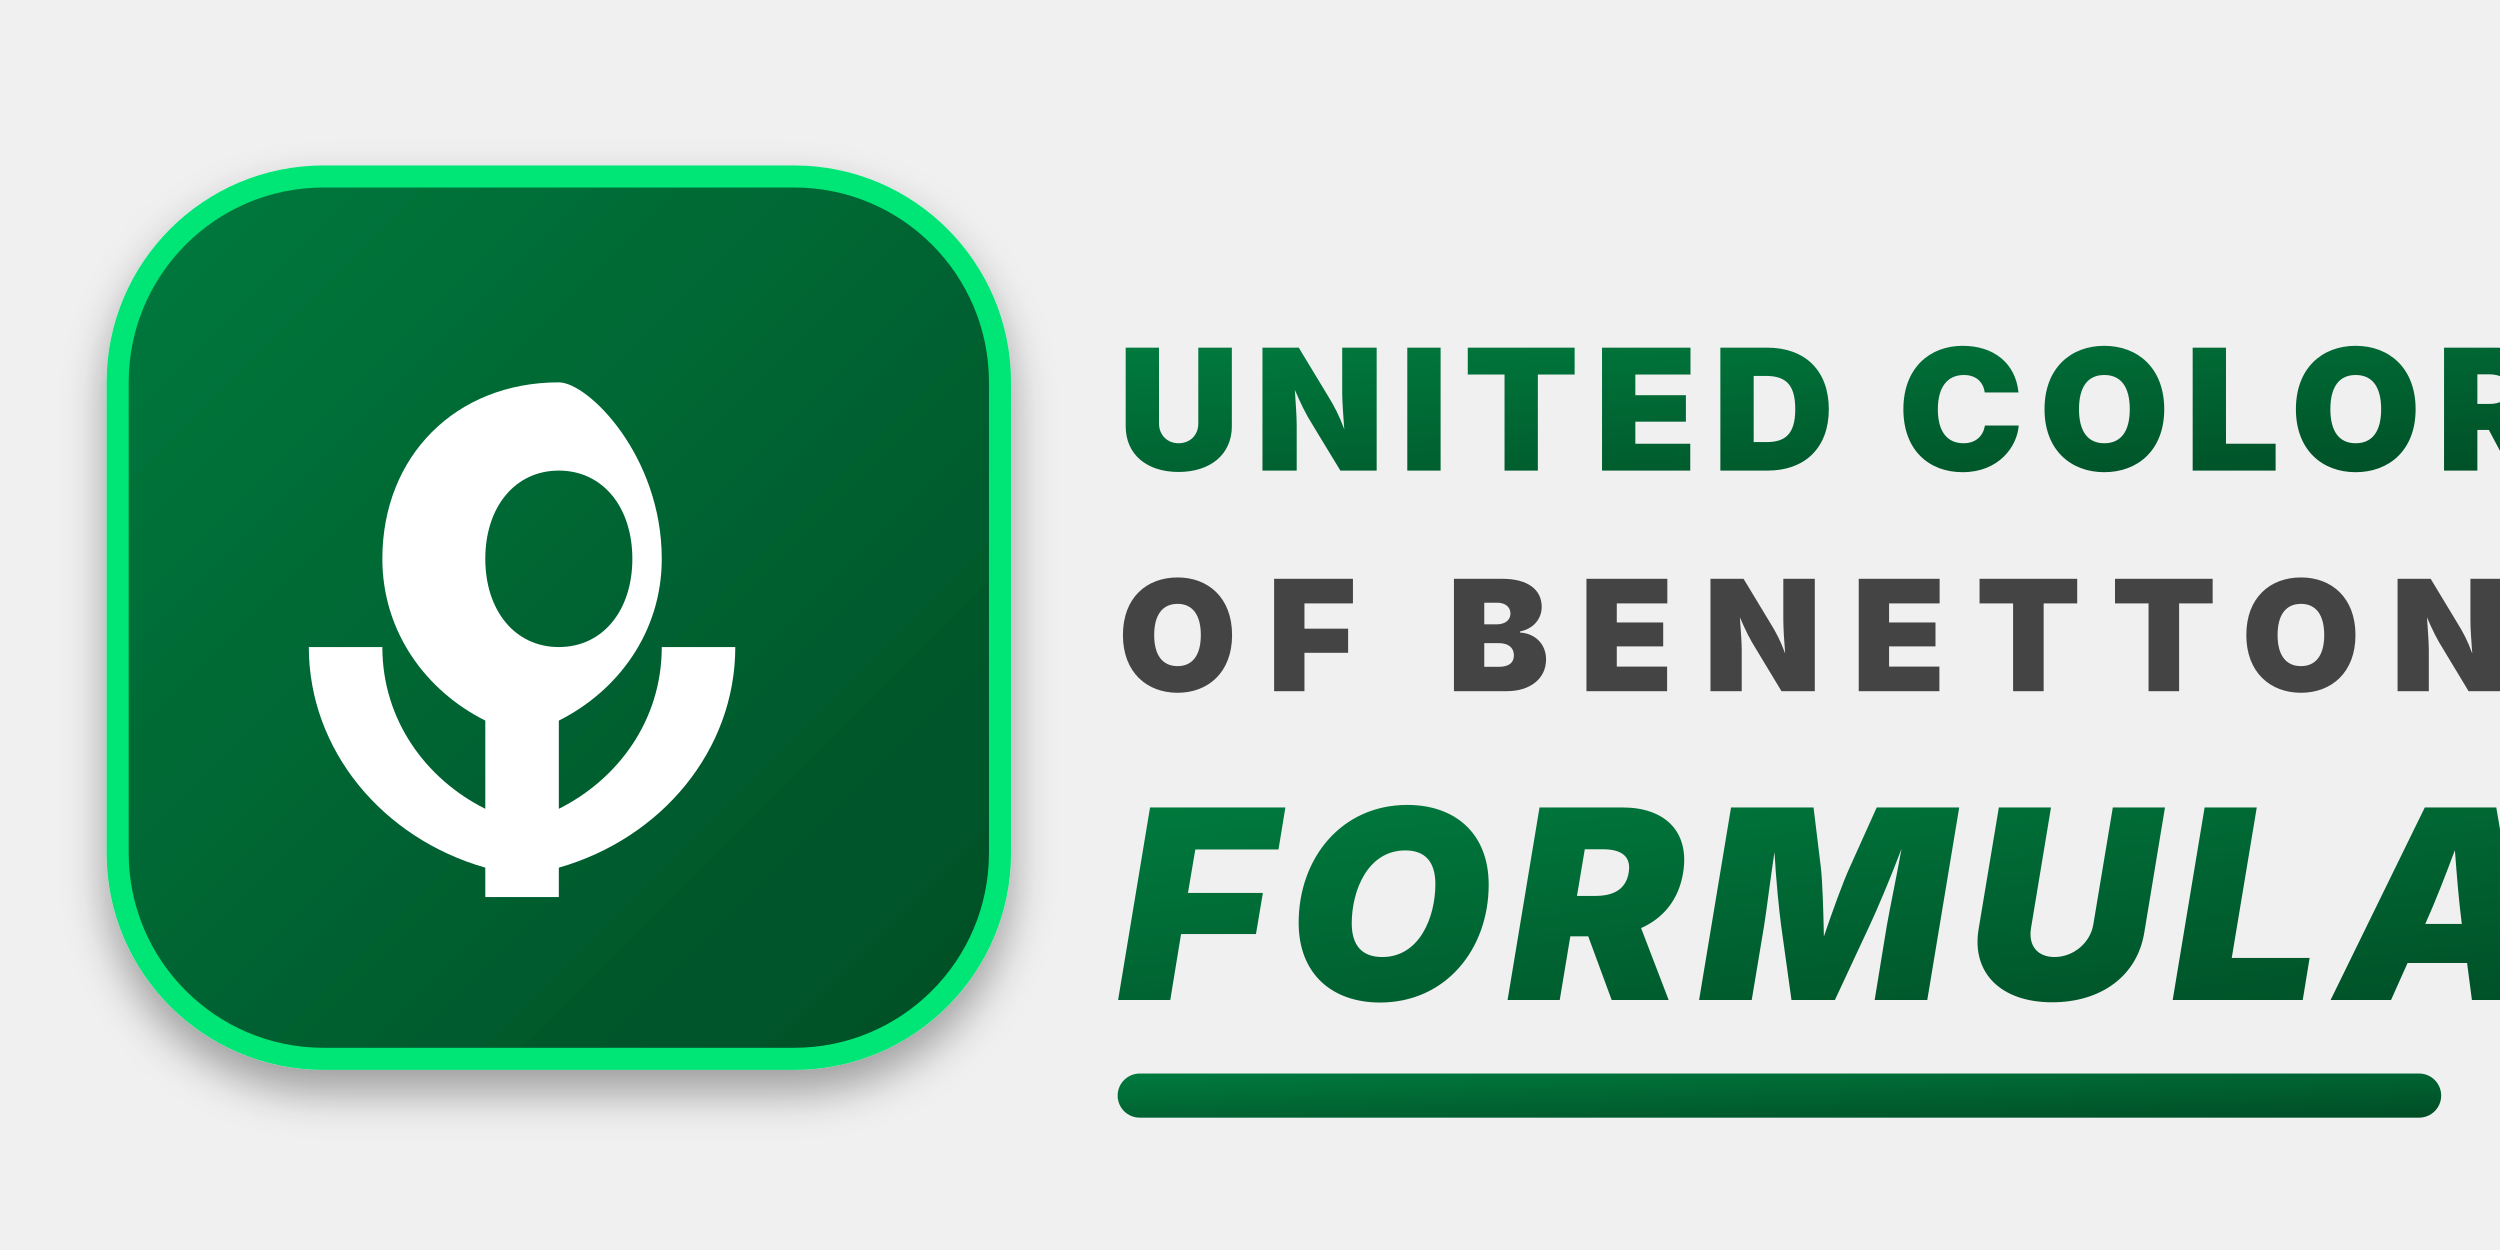
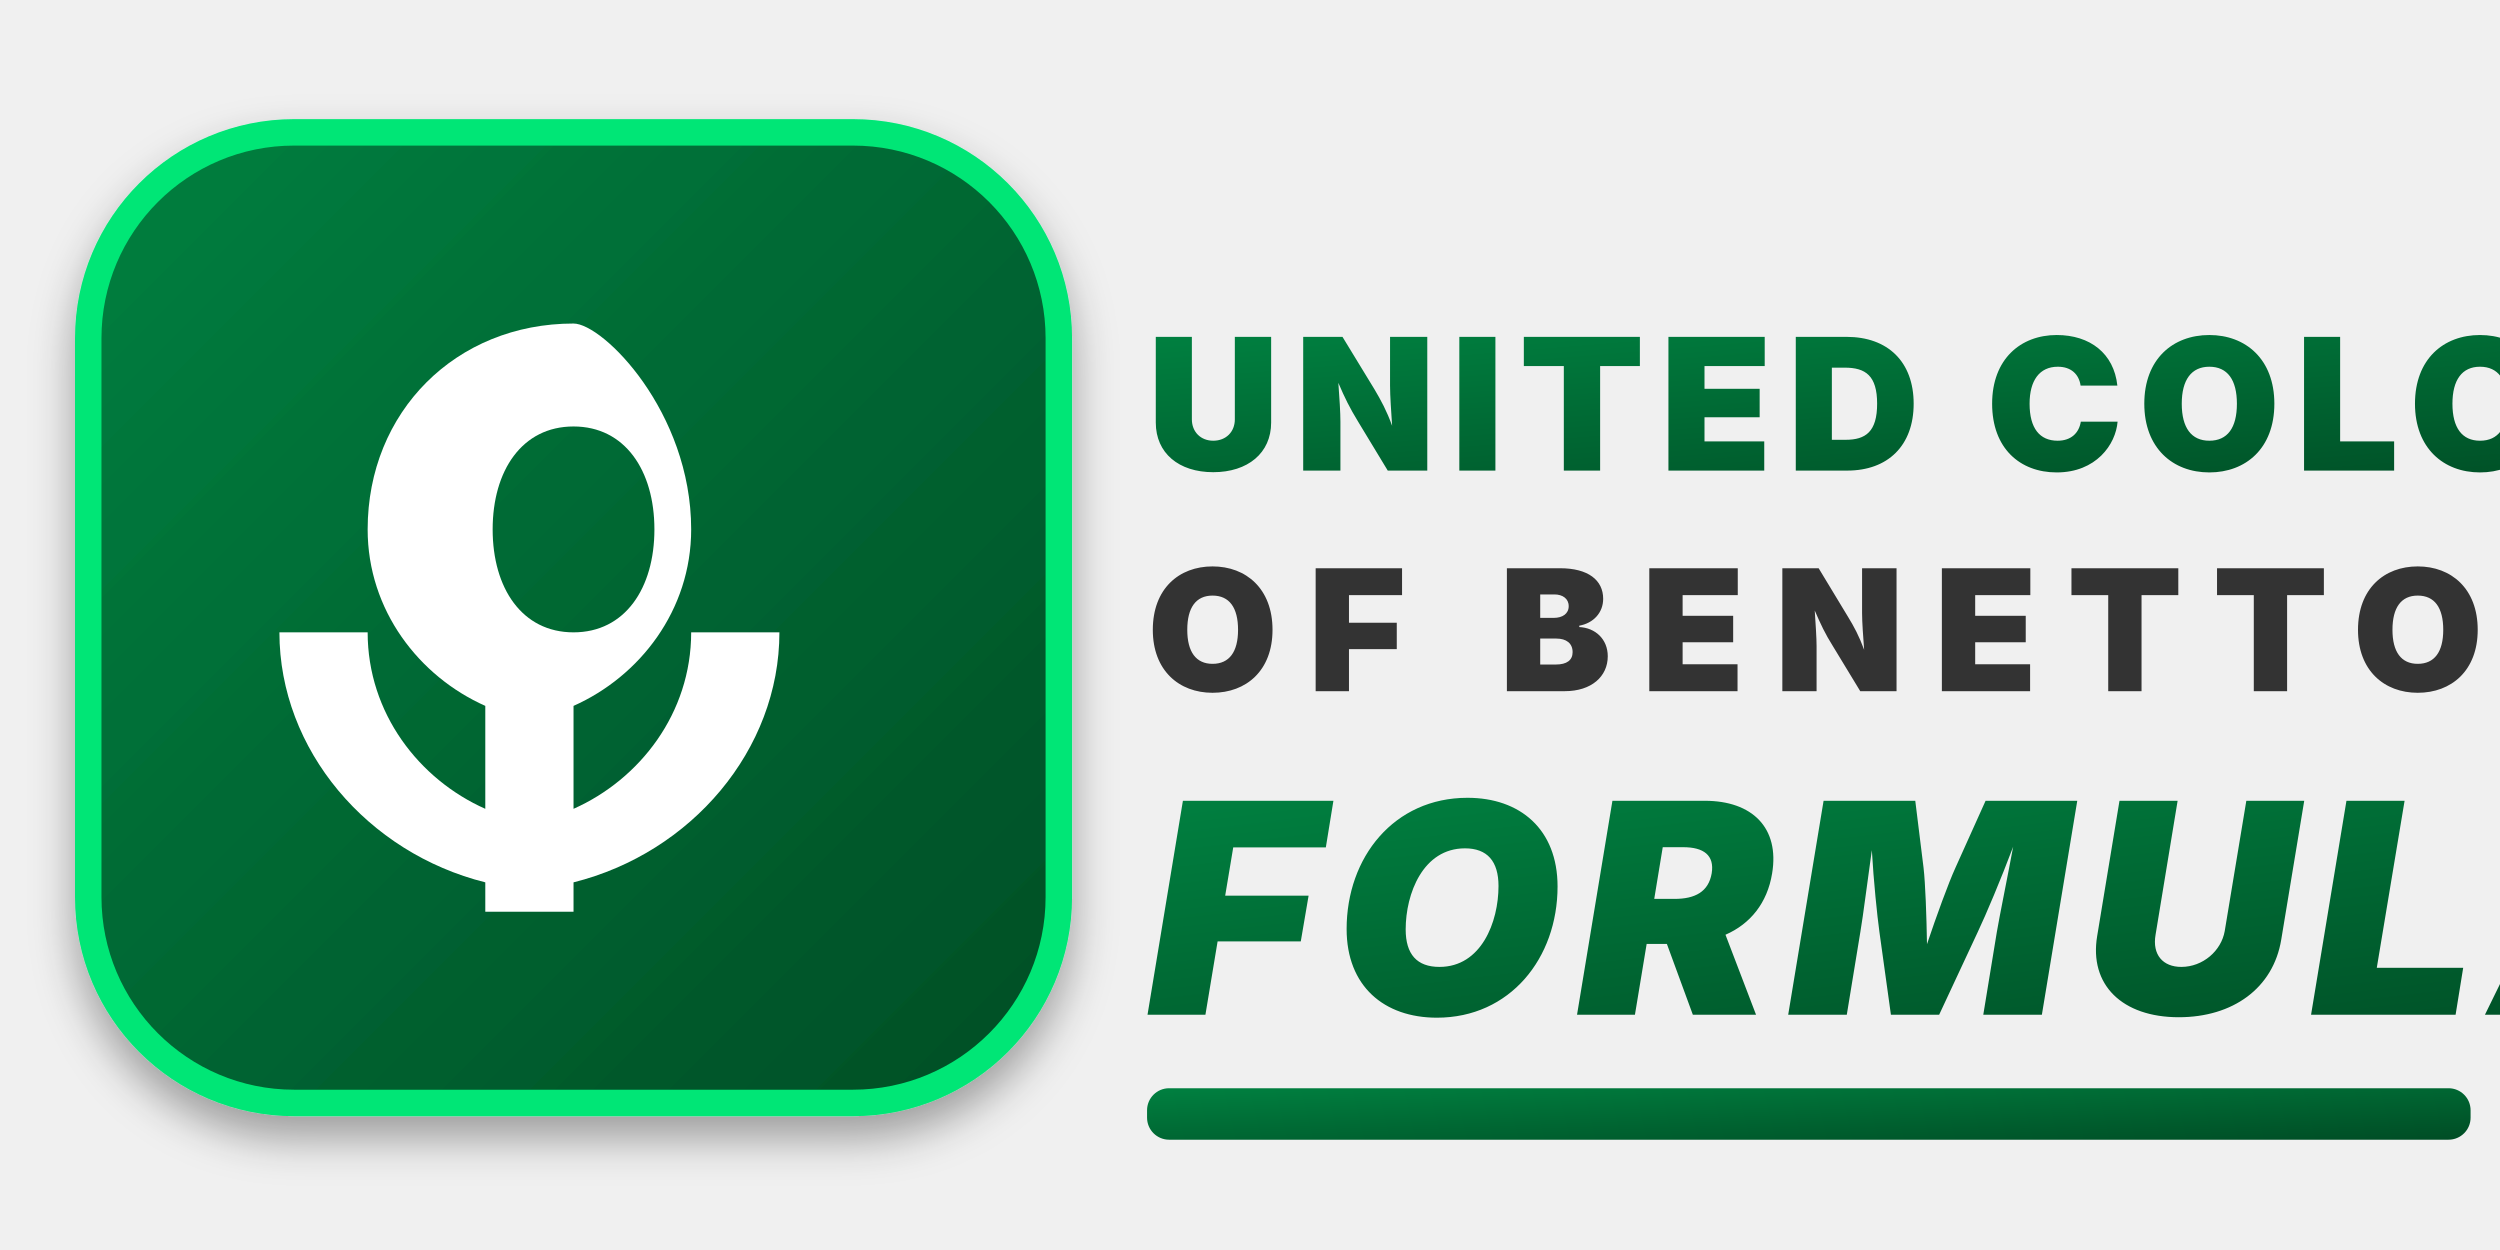
<svg xmlns="http://www.w3.org/2000/svg" viewBox="0 0 170 85" width="170" height="85">
  <defs>
-     <linearGradient id="buGreen" x1="0%" y1="0%" x2="100%" y2="100%">
-       <stop offset="0%" stop-color="#007A3E" />
+     <linearGradient id="buGreenBig" x1="0%" y1="0%" x2="100%" y2="100%">
+       <stop offset="0%" stop-color="#008040" />
      <stop offset="100%" stop-color="#004D25" />
    </linearGradient>
-     <filter id="buDrop" x="-10%" y="-10%" width="120%" height="120%">
+     <filter id="buDropBig" x="-10%" y="-10%" width="120%" height="120%">
      <feDropShadow dx="0" dy="1.5" stdDeviation="1.5" flood-color="#000000" flood-opacity="0.35" />
    </filter>
  </defs>
-   <g transform="translate(8, 12)" filter="url(#buDrop)">
-     <rect x="0" y="0" width="60" height="60" rx="14" fill="url(#buGreen)" stroke="#00E676" stroke-width="1.5" />
-     <path d="M 30 14 C 23 14 18 19 18 26 C 18 31 21 35 25 37 L 25 43 C 21 41 18 37 18 32 L 13 32 C 13 39 18 45 25 47 L 25 49 L 30 49 L 30 47 C 37 45 42 39 42 32 L 37 32 C 37 37 34 41 30 43 L 30 37 C 34 35 37 31 37 26 C 37 19 32 14 30 14 Z M 30 20 C 33 20 35 22.5 35 26 C 35 29.5 33 32 30 32 C 27 32 25 29.5 25 26 C 25 22.5 27 20 30 20 Z" fill="#FFFFFF" fill-rule="evenodd" />
+   <g transform="translate(6, 9)" filter="url(#buDropBig)">
+     <rect x="0" y="0" width="66" height="66" rx="14" fill="url(#buGreenBig)" stroke="#00E676" stroke-width="1.8" />
+     <path d="M 33 13 C 25 13 19 19 19 27 C 19 32.5 22.5 37 27 39 L 27 46 C 22.5 44 19 39.5 19 34 L 13 34 C 13 42 19 49 27 51 L 27 53 L 33 53 L 33 51 C 41 49 47 42 47 34 L 41 34 C 41 39.5 37.5 44 33 46 L 33 39 C 37.5 37 41 32.5 41 27 C 41 19 35 13 33 13 Z M 33 20 C 36.5 20 38.5 23 38.5 27 C 38.5 31 36.5 34 33 34 C 29.5 34 27.5 31 27.5 27 C 27.5 23 29.5 20 33 20 Z" fill="#FFFFFF" fill-rule="evenodd" />
  </g>
-   <g transform="translate(76, 0)">
-     <text x="0" y="32" font-family="'Titillium Web', system-ui, -apple-system, sans-serif" font-size="11.5" font-weight="900" fill="url(#buGreen)" letter-spacing="1">UNITED COLORS</text>
-     <text x="0" y="47" font-family="'Titillium Web', system-ui, -apple-system, sans-serif" font-size="10.5" font-weight="900" fill="#444444" letter-spacing="2">OF BENETTON</text>
-     <text x="0" y="68" font-family="'Titillium Web', system-ui, -apple-system, 'Segoe UI', Arial Black, sans-serif" font-size="18" font-weight="900" font-style="italic" fill="url(#buGreen)" letter-spacing="1">FORMULA 1</text>
-     <rect x="0" y="73" width="90" height="3" rx="1.5" fill="url(#buGreen)" />
+   <g transform="translate(78, 0)">
+     <text x="0" y="32" font-family="'Titillium Web', system-ui, -apple-system, sans-serif" font-size="12.5" font-weight="900" fill="url(#buGreenBig)" letter-spacing="1">UNITED COLORS</text>
+     <text x="0" y="47" font-family="'Titillium Web', system-ui, -apple-system, sans-serif" font-size="11.5" font-weight="900" fill="#333333" letter-spacing="2">OF BENETTON</text>
+     <text x="0" y="69" font-family="'Titillium Web', system-ui, -apple-system, 'Segoe UI', Arial Black, sans-serif" font-size="20" font-weight="900" font-style="italic" fill="url(#buGreenBig)" letter-spacing="1">FORMULA 1</text>
+     <rect x="0" y="74" width="90" height="3.5" rx="1.5" fill="url(#buGreenBig)" />
  </g>
</svg>
